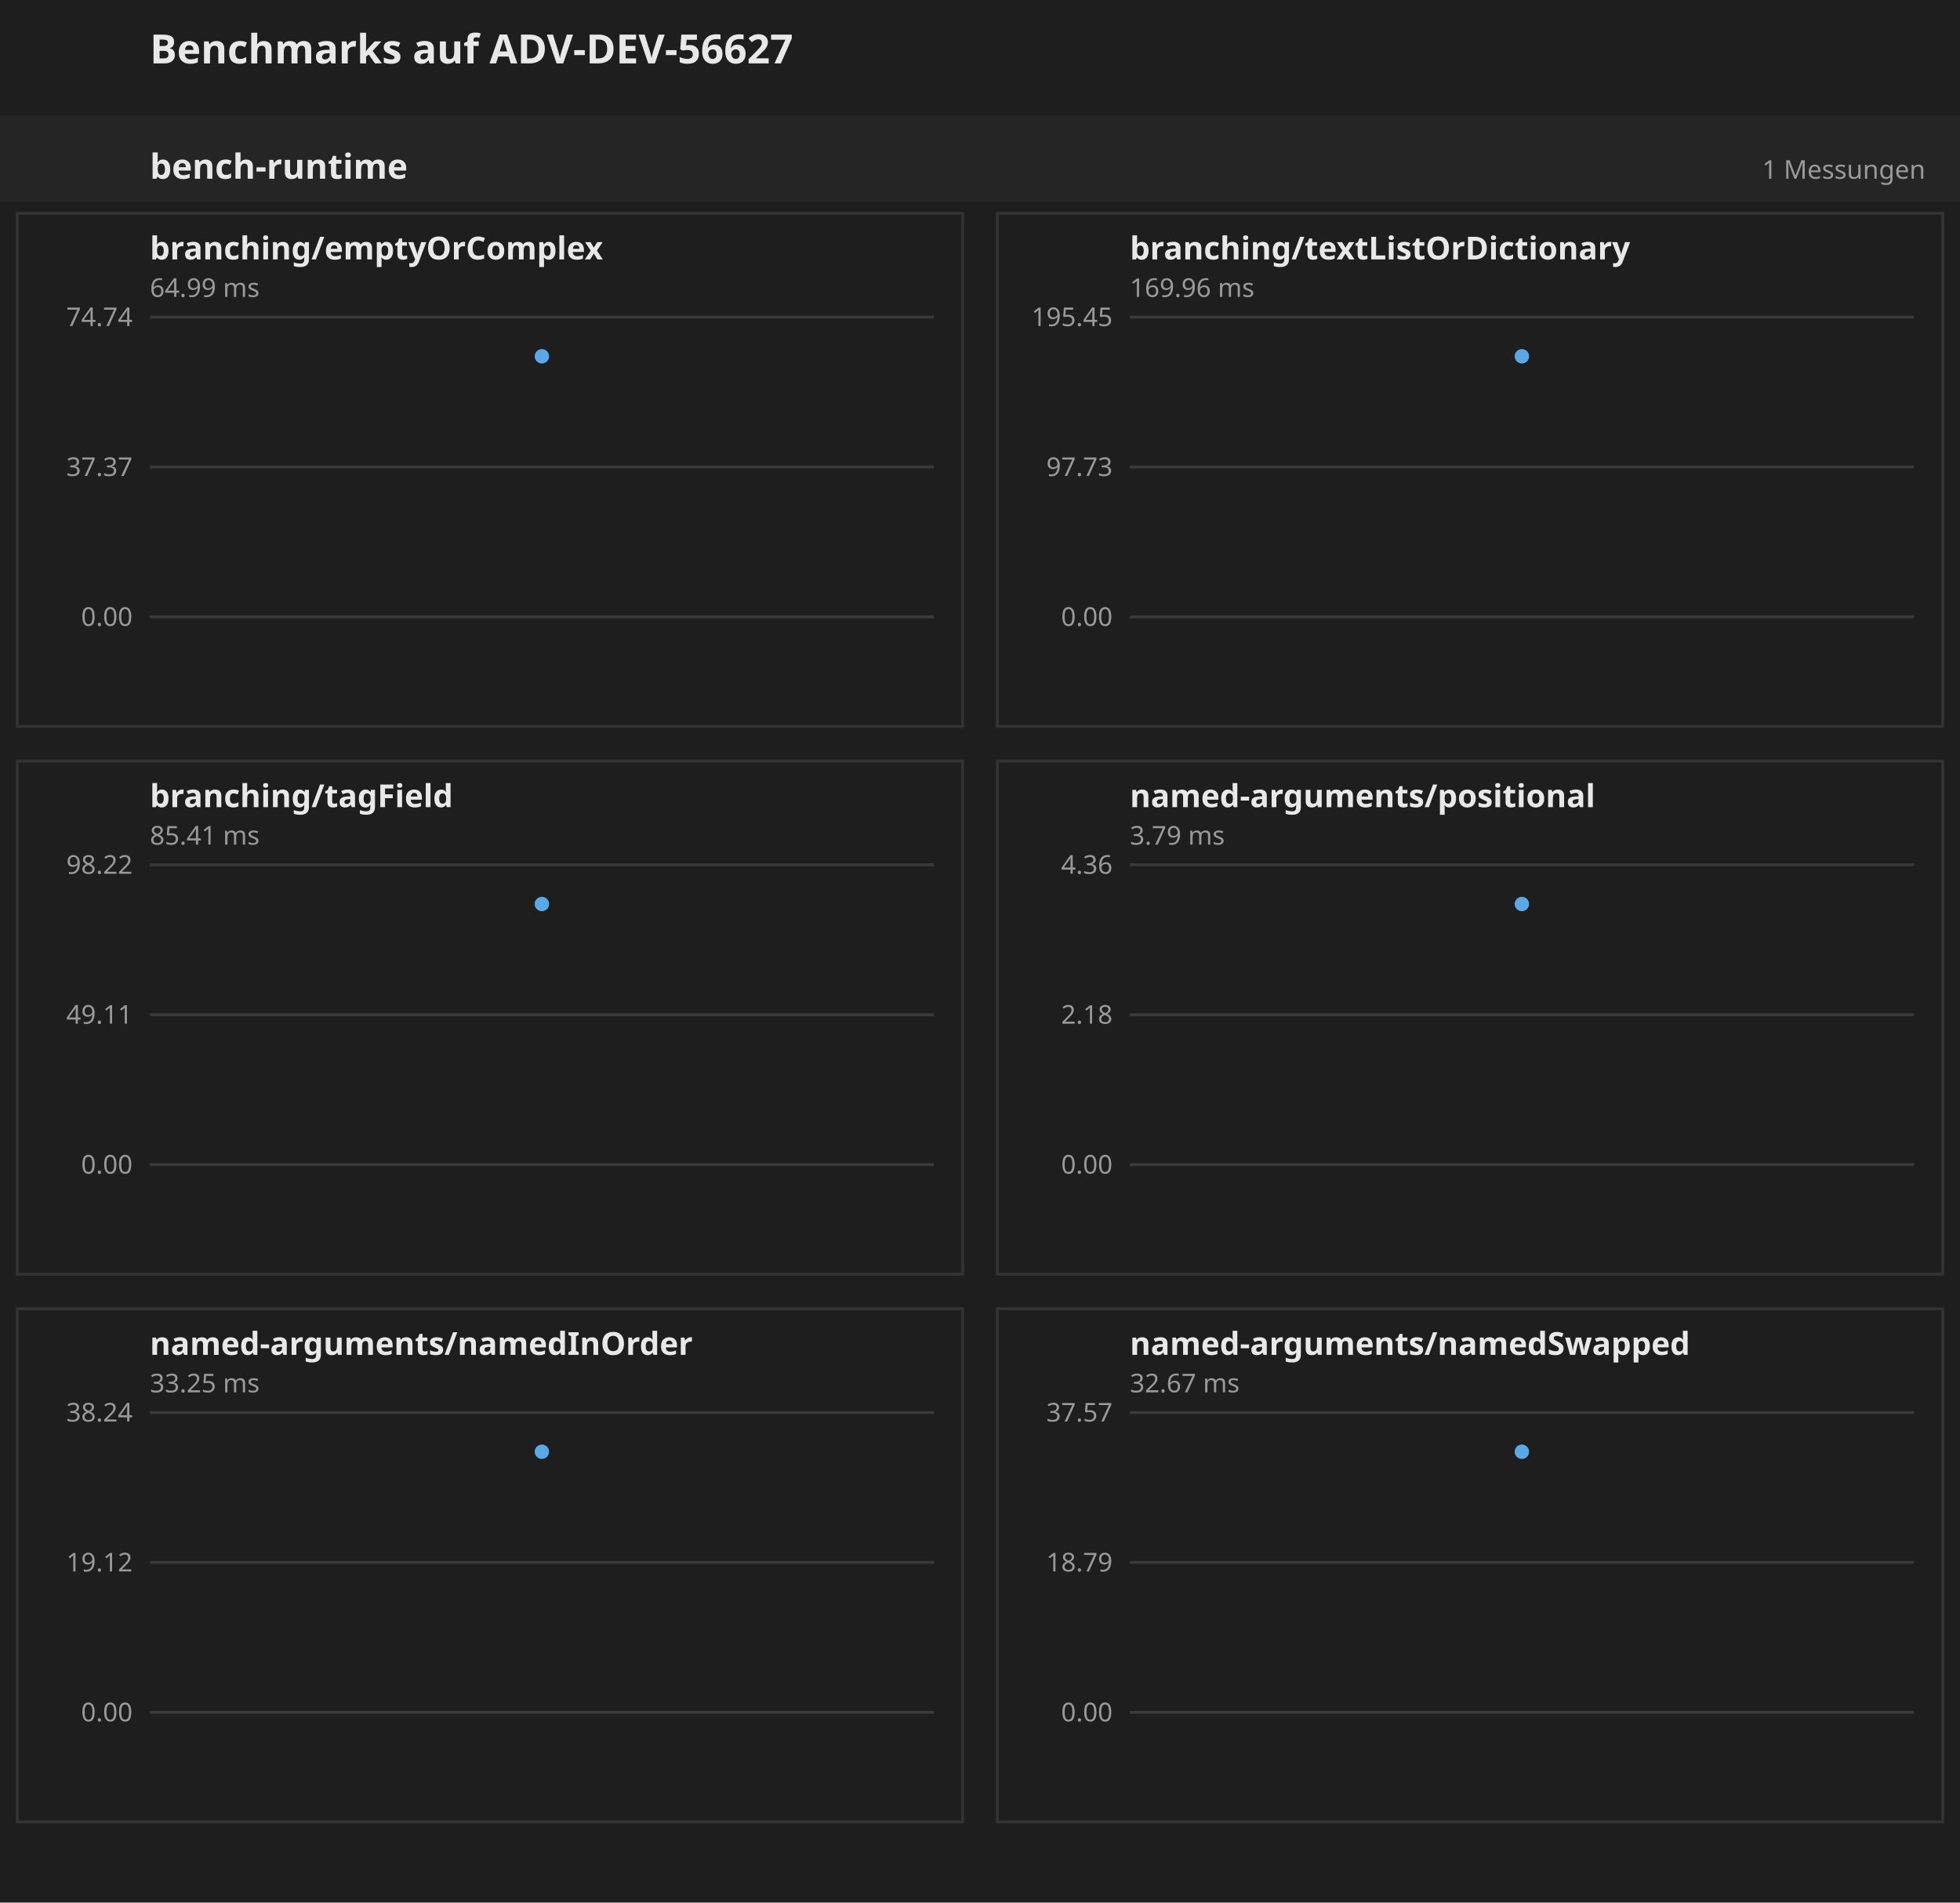
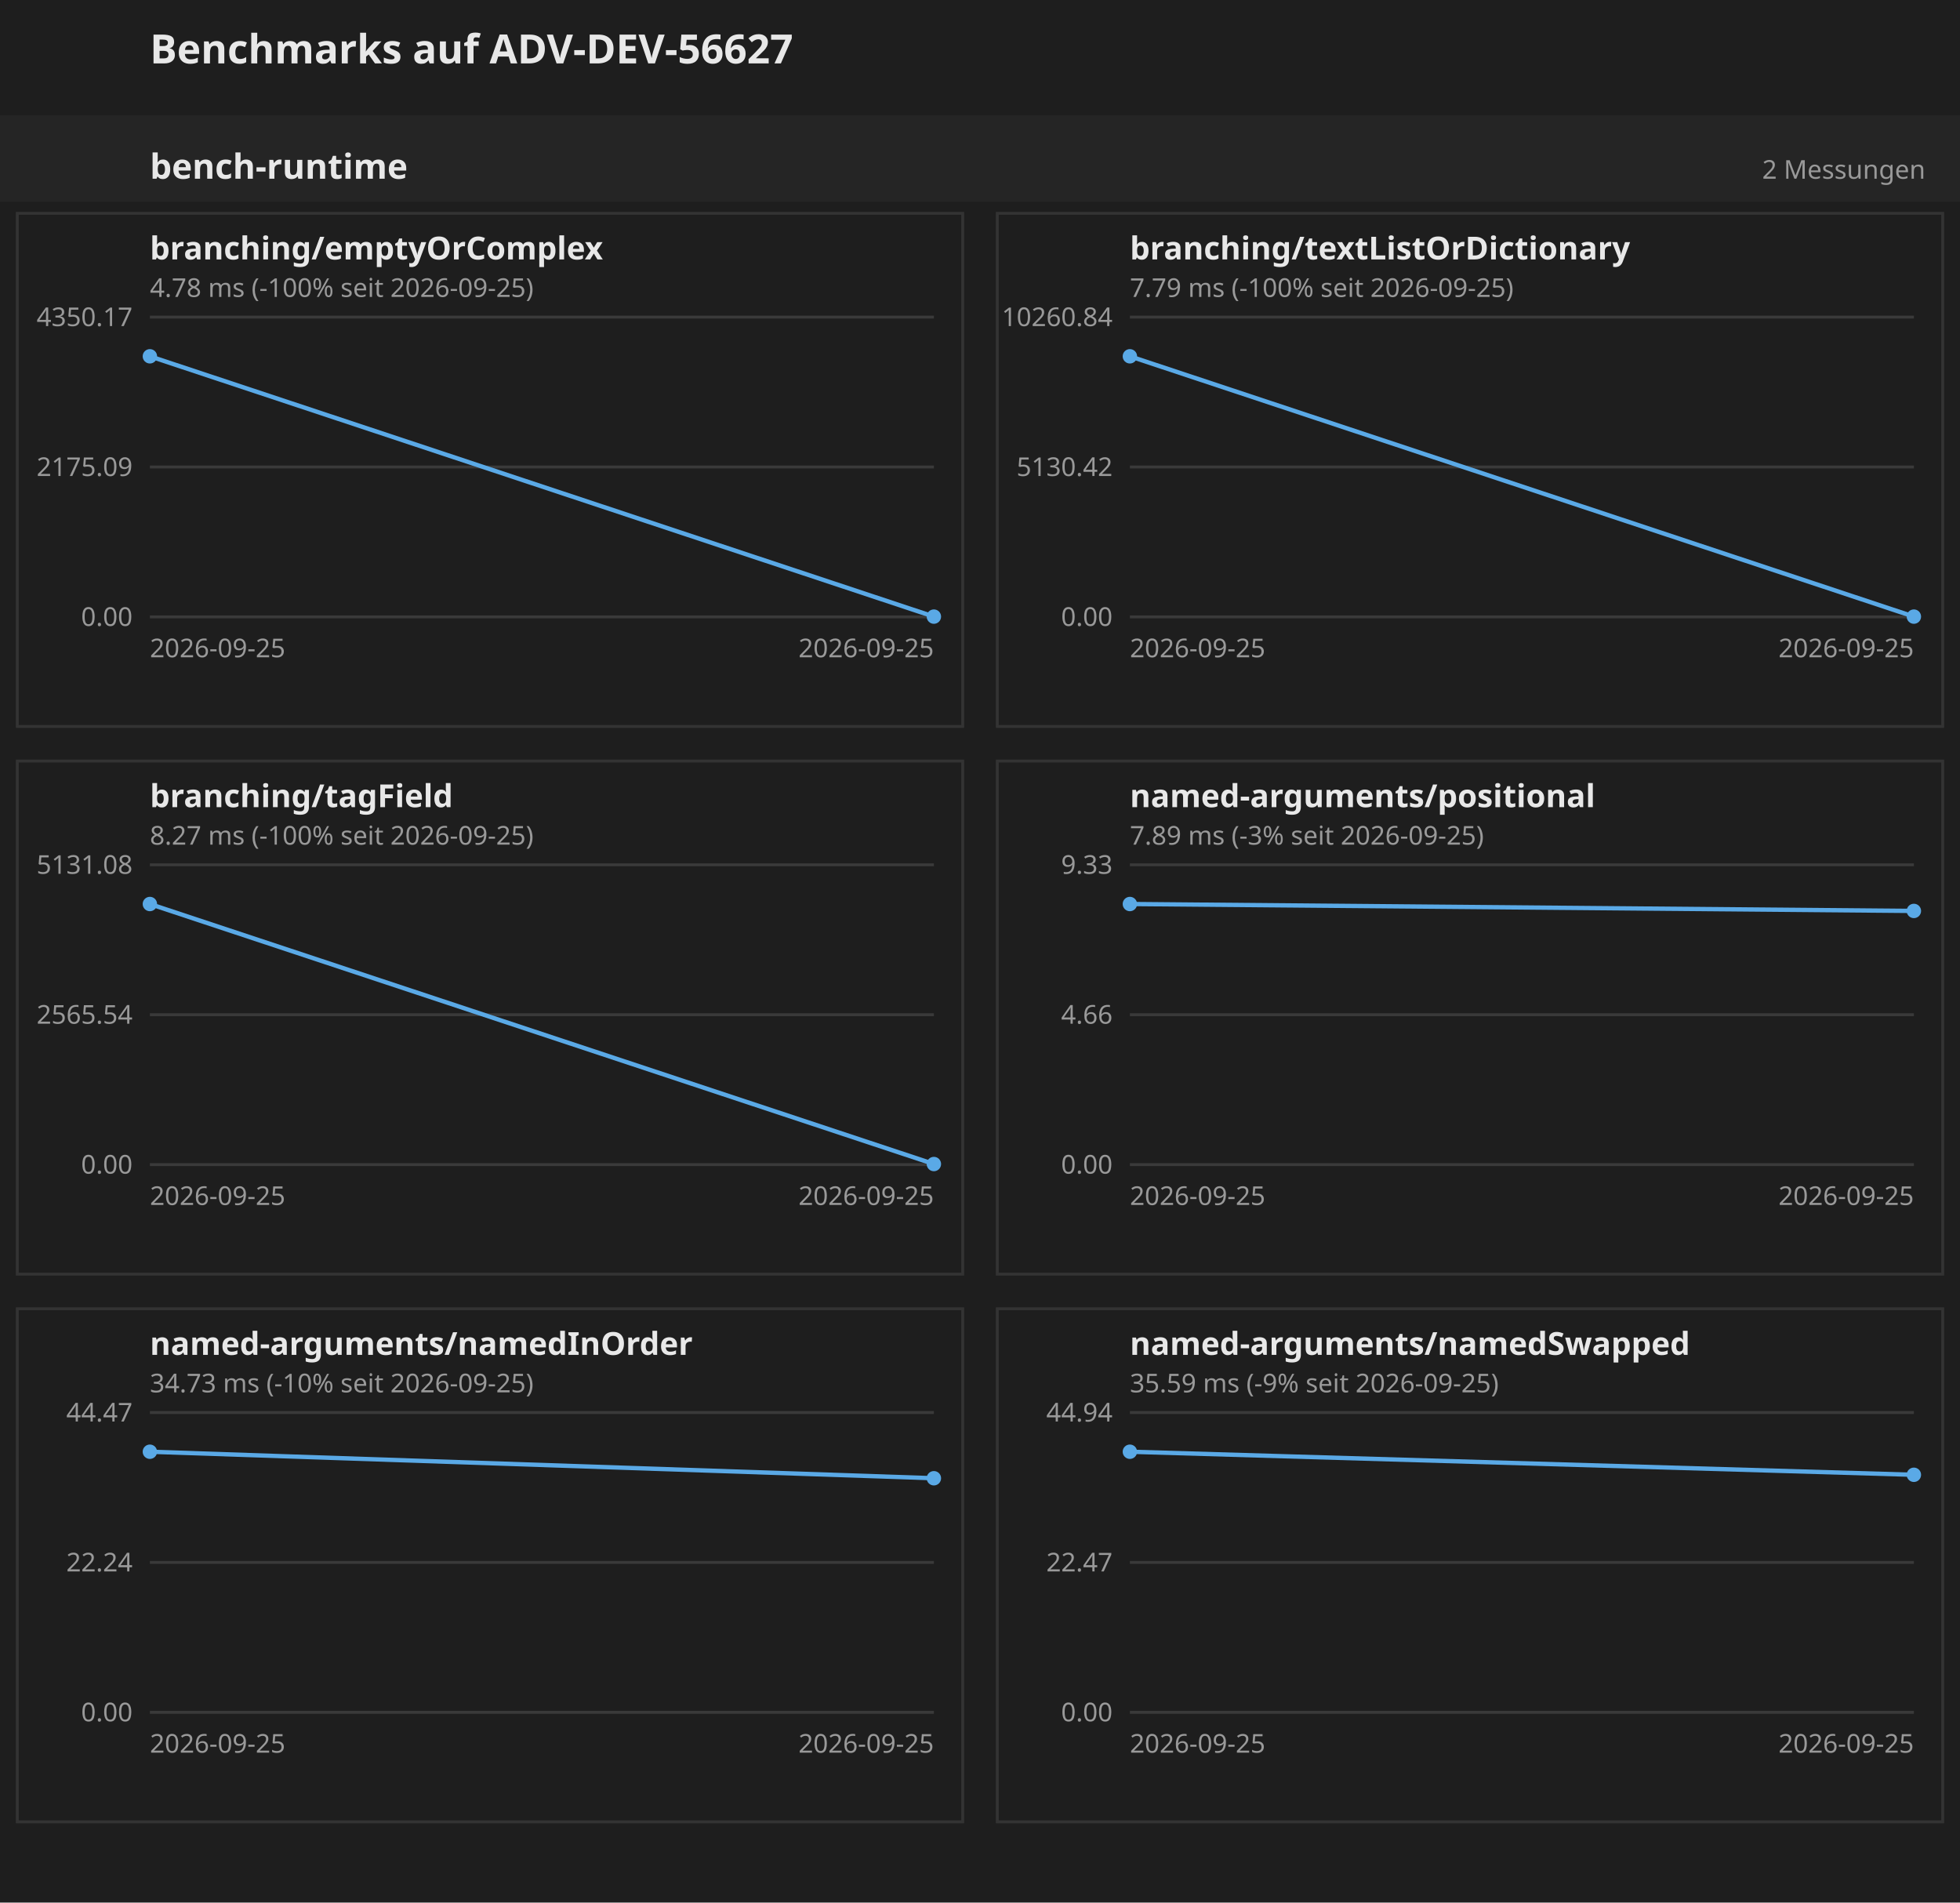
<svg xmlns="http://www.w3.org/2000/svg" width="680" height="660" font-family="sans-serif">
  <rect width="680" height="660" fill="#1e1e1e" />
  <text x="52" y="22" font-size="14" font-weight="bold" fill="#e8e8e8">Benchmarks auf ADV-DEV-56627</text>
  <g transform="translate(0 40)">
    <rect x="0" y="0" width="680" height="30" fill="#252525" />
    <text x="52" y="22" font-size="12" font-weight="bold" fill="#e8e8e8">bench-runtime</text>
-     <text x="668" y="22" text-anchor="end" font-size="9" fill="#999">1 Messungen</text>
+     <text x="668" y="22" text-anchor="end" font-size="9" fill="#999">2 Messungen</text>
    <g transform="translate(0 30)">
      <g transform="translate(0 0)">
        <rect x="6" y="4" width="328" height="178" fill="none" stroke="#333" />
        <text x="52" y="20" font-size="11" font-weight="bold" fill="#e8e8e8">branching/emptyOrComplex</text>
-         <text x="52" y="33" font-size="9" fill="#999">64.99 ms</text>
+         <text x="52" y="33" font-size="9" fill="#999">4.78 ms (-100% seit 2026-09-25)</text>
        <line x1="52" y1="144.0" x2="324" y2="144.0" stroke="#3a3a3a" />
        <text x="46" y="144.0" text-anchor="end" dominant-baseline="middle" font-size="9" fill="#999">0.00</text>
        <line x1="52" y1="92.0" x2="324" y2="92.0" stroke="#3a3a3a" />
-         <text x="46" y="92.0" text-anchor="end" dominant-baseline="middle" font-size="9" fill="#999">37.37</text>
+         <text x="46" y="92.0" text-anchor="end" dominant-baseline="middle" font-size="9" fill="#999">2175.09</text>
        <line x1="52" y1="40.0" x2="324" y2="40.0" stroke="#3a3a3a" />
-         <text x="46" y="40.0" text-anchor="end" dominant-baseline="middle" font-size="9" fill="#999">74.74</text>
-         <polyline fill="none" stroke="#5aa9e6" stroke-width="1.5" points="188.0,53.6" />
-         <circle cx="188.0" cy="53.6" r="2.5" fill="#5aa9e6" />
+         <text x="46" y="40.0" text-anchor="end" dominant-baseline="middle" font-size="9" fill="#999">4350.17</text>
+         <text x="52" y="158" font-size="9" fill="#999">2026-09-25</text>
+         <text x="324" y="158" text-anchor="end" font-size="9" fill="#999">2026-09-25</text>
+         <polyline fill="none" stroke="#5aa9e6" stroke-width="1.5" points="52.0,53.6 324.0,143.9" />
+         <circle cx="52.0" cy="53.6" r="2.5" fill="#5aa9e6" />
+         <circle cx="324.0" cy="143.9" r="2.5" fill="#5aa9e6" />
      </g>
      <g transform="translate(340 0)">
        <rect x="6" y="4" width="328" height="178" fill="none" stroke="#333" />
        <text x="52" y="20" font-size="11" font-weight="bold" fill="#e8e8e8">branching/textListOrDictionary</text>
-         <text x="52" y="33" font-size="9" fill="#999">169.96 ms</text>
+         <text x="52" y="33" font-size="9" fill="#999">7.79 ms (-100% seit 2026-09-25)</text>
        <line x1="52" y1="144.0" x2="324" y2="144.0" stroke="#3a3a3a" />
        <text x="46" y="144.0" text-anchor="end" dominant-baseline="middle" font-size="9" fill="#999">0.00</text>
        <line x1="52" y1="92.0" x2="324" y2="92.0" stroke="#3a3a3a" />
-         <text x="46" y="92.0" text-anchor="end" dominant-baseline="middle" font-size="9" fill="#999">97.73</text>
+         <text x="46" y="92.0" text-anchor="end" dominant-baseline="middle" font-size="9" fill="#999">5130.42</text>
        <line x1="52" y1="40.0" x2="324" y2="40.0" stroke="#3a3a3a" />
-         <text x="46" y="40.0" text-anchor="end" dominant-baseline="middle" font-size="9" fill="#999">195.45</text>
-         <polyline fill="none" stroke="#5aa9e6" stroke-width="1.5" points="188.0,53.6" />
-         <circle cx="188.0" cy="53.6" r="2.5" fill="#5aa9e6" />
+         <text x="46" y="40.0" text-anchor="end" dominant-baseline="middle" font-size="9" fill="#999">10260.84</text>
+         <text x="52" y="158" font-size="9" fill="#999">2026-09-25</text>
+         <text x="324" y="158" text-anchor="end" font-size="9" fill="#999">2026-09-25</text>
+         <polyline fill="none" stroke="#5aa9e6" stroke-width="1.5" points="52.0,53.6 324.0,143.9" />
+         <circle cx="52.0" cy="53.6" r="2.5" fill="#5aa9e6" />
+         <circle cx="324.0" cy="143.9" r="2.5" fill="#5aa9e6" />
      </g>
      <g transform="translate(0 190)">
        <rect x="6" y="4" width="328" height="178" fill="none" stroke="#333" />
        <text x="52" y="20" font-size="11" font-weight="bold" fill="#e8e8e8">branching/tagField</text>
-         <text x="52" y="33" font-size="9" fill="#999">85.41 ms</text>
+         <text x="52" y="33" font-size="9" fill="#999">8.27 ms (-100% seit 2026-09-25)</text>
        <line x1="52" y1="144.0" x2="324" y2="144.0" stroke="#3a3a3a" />
        <text x="46" y="144.0" text-anchor="end" dominant-baseline="middle" font-size="9" fill="#999">0.00</text>
        <line x1="52" y1="92.0" x2="324" y2="92.0" stroke="#3a3a3a" />
-         <text x="46" y="92.0" text-anchor="end" dominant-baseline="middle" font-size="9" fill="#999">49.11</text>
+         <text x="46" y="92.0" text-anchor="end" dominant-baseline="middle" font-size="9" fill="#999">2565.54</text>
        <line x1="52" y1="40.0" x2="324" y2="40.0" stroke="#3a3a3a" />
-         <text x="46" y="40.0" text-anchor="end" dominant-baseline="middle" font-size="9" fill="#999">98.22</text>
-         <polyline fill="none" stroke="#5aa9e6" stroke-width="1.5" points="188.0,53.6" />
-         <circle cx="188.0" cy="53.6" r="2.5" fill="#5aa9e6" />
+         <text x="46" y="40.0" text-anchor="end" dominant-baseline="middle" font-size="9" fill="#999">5131.08</text>
+         <text x="52" y="158" font-size="9" fill="#999">2026-09-25</text>
+         <text x="324" y="158" text-anchor="end" font-size="9" fill="#999">2026-09-25</text>
+         <polyline fill="none" stroke="#5aa9e6" stroke-width="1.5" points="52.0,53.6 324.0,143.8" />
+         <circle cx="52.0" cy="53.6" r="2.5" fill="#5aa9e6" />
+         <circle cx="324.0" cy="143.8" r="2.5" fill="#5aa9e6" />
      </g>
      <g transform="translate(340 190)">
        <rect x="6" y="4" width="328" height="178" fill="none" stroke="#333" />
        <text x="52" y="20" font-size="11" font-weight="bold" fill="#e8e8e8">named-arguments/positional</text>
-         <text x="52" y="33" font-size="9" fill="#999">3.79 ms</text>
+         <text x="52" y="33" font-size="9" fill="#999">7.89 ms (-3% seit 2026-09-25)</text>
        <line x1="52" y1="144.0" x2="324" y2="144.0" stroke="#3a3a3a" />
        <text x="46" y="144.0" text-anchor="end" dominant-baseline="middle" font-size="9" fill="#999">0.00</text>
        <line x1="52" y1="92.0" x2="324" y2="92.0" stroke="#3a3a3a" />
-         <text x="46" y="92.0" text-anchor="end" dominant-baseline="middle" font-size="9" fill="#999">2.18</text>
+         <text x="46" y="92.0" text-anchor="end" dominant-baseline="middle" font-size="9" fill="#999">4.66</text>
        <line x1="52" y1="40.0" x2="324" y2="40.0" stroke="#3a3a3a" />
-         <text x="46" y="40.0" text-anchor="end" dominant-baseline="middle" font-size="9" fill="#999">4.36</text>
-         <polyline fill="none" stroke="#5aa9e6" stroke-width="1.5" points="188.0,53.6" />
-         <circle cx="188.0" cy="53.6" r="2.5" fill="#5aa9e6" />
+         <text x="46" y="40.0" text-anchor="end" dominant-baseline="middle" font-size="9" fill="#999">9.33</text>
+         <text x="52" y="158" font-size="9" fill="#999">2026-09-25</text>
+         <text x="324" y="158" text-anchor="end" font-size="9" fill="#999">2026-09-25</text>
+         <polyline fill="none" stroke="#5aa9e6" stroke-width="1.5" points="52.0,53.6 324.0,56.0" />
+         <circle cx="52.0" cy="53.6" r="2.5" fill="#5aa9e6" />
+         <circle cx="324.0" cy="56.0" r="2.5" fill="#5aa9e6" />
      </g>
      <g transform="translate(0 380)">
        <rect x="6" y="4" width="328" height="178" fill="none" stroke="#333" />
        <text x="52" y="20" font-size="11" font-weight="bold" fill="#e8e8e8">named-arguments/namedInOrder</text>
-         <text x="52" y="33" font-size="9" fill="#999">33.25 ms</text>
+         <text x="52" y="33" font-size="9" fill="#999">34.73 ms (-10% seit 2026-09-25)</text>
        <line x1="52" y1="144.0" x2="324" y2="144.0" stroke="#3a3a3a" />
        <text x="46" y="144.0" text-anchor="end" dominant-baseline="middle" font-size="9" fill="#999">0.00</text>
        <line x1="52" y1="92.0" x2="324" y2="92.0" stroke="#3a3a3a" />
-         <text x="46" y="92.0" text-anchor="end" dominant-baseline="middle" font-size="9" fill="#999">19.12</text>
+         <text x="46" y="92.0" text-anchor="end" dominant-baseline="middle" font-size="9" fill="#999">22.24</text>
        <line x1="52" y1="40.0" x2="324" y2="40.0" stroke="#3a3a3a" />
-         <text x="46" y="40.0" text-anchor="end" dominant-baseline="middle" font-size="9" fill="#999">38.24</text>
-         <polyline fill="none" stroke="#5aa9e6" stroke-width="1.5" points="188.0,53.6" />
-         <circle cx="188.0" cy="53.6" r="2.5" fill="#5aa9e6" />
+         <text x="46" y="40.0" text-anchor="end" dominant-baseline="middle" font-size="9" fill="#999">44.47</text>
+         <text x="52" y="158" font-size="9" fill="#999">2026-09-25</text>
+         <text x="324" y="158" text-anchor="end" font-size="9" fill="#999">2026-09-25</text>
+         <polyline fill="none" stroke="#5aa9e6" stroke-width="1.5" points="52.0,53.6 324.0,62.8" />
+         <circle cx="52.0" cy="53.6" r="2.5" fill="#5aa9e6" />
+         <circle cx="324.0" cy="62.8" r="2.5" fill="#5aa9e6" />
      </g>
      <g transform="translate(340 380)">
        <rect x="6" y="4" width="328" height="178" fill="none" stroke="#333" />
        <text x="52" y="20" font-size="11" font-weight="bold" fill="#e8e8e8">named-arguments/namedSwapped</text>
-         <text x="52" y="33" font-size="9" fill="#999">32.67 ms</text>
+         <text x="52" y="33" font-size="9" fill="#999">35.59 ms (-9% seit 2026-09-25)</text>
        <line x1="52" y1="144.0" x2="324" y2="144.0" stroke="#3a3a3a" />
        <text x="46" y="144.0" text-anchor="end" dominant-baseline="middle" font-size="9" fill="#999">0.00</text>
        <line x1="52" y1="92.0" x2="324" y2="92.0" stroke="#3a3a3a" />
-         <text x="46" y="92.0" text-anchor="end" dominant-baseline="middle" font-size="9" fill="#999">18.79</text>
+         <text x="46" y="92.0" text-anchor="end" dominant-baseline="middle" font-size="9" fill="#999">22.47</text>
        <line x1="52" y1="40.0" x2="324" y2="40.0" stroke="#3a3a3a" />
-         <text x="46" y="40.0" text-anchor="end" dominant-baseline="middle" font-size="9" fill="#999">37.57</text>
-         <polyline fill="none" stroke="#5aa9e6" stroke-width="1.5" points="188.0,53.6" />
-         <circle cx="188.0" cy="53.6" r="2.5" fill="#5aa9e6" />
+         <text x="46" y="40.0" text-anchor="end" dominant-baseline="middle" font-size="9" fill="#999">44.94</text>
+         <text x="52" y="158" font-size="9" fill="#999">2026-09-25</text>
+         <text x="324" y="158" text-anchor="end" font-size="9" fill="#999">2026-09-25</text>
+         <polyline fill="none" stroke="#5aa9e6" stroke-width="1.5" points="52.0,53.6 324.0,61.6" />
+         <circle cx="52.0" cy="53.6" r="2.5" fill="#5aa9e6" />
+         <circle cx="324.0" cy="61.6" r="2.5" fill="#5aa9e6" />
      </g>
    </g>
  </g>
</svg>
